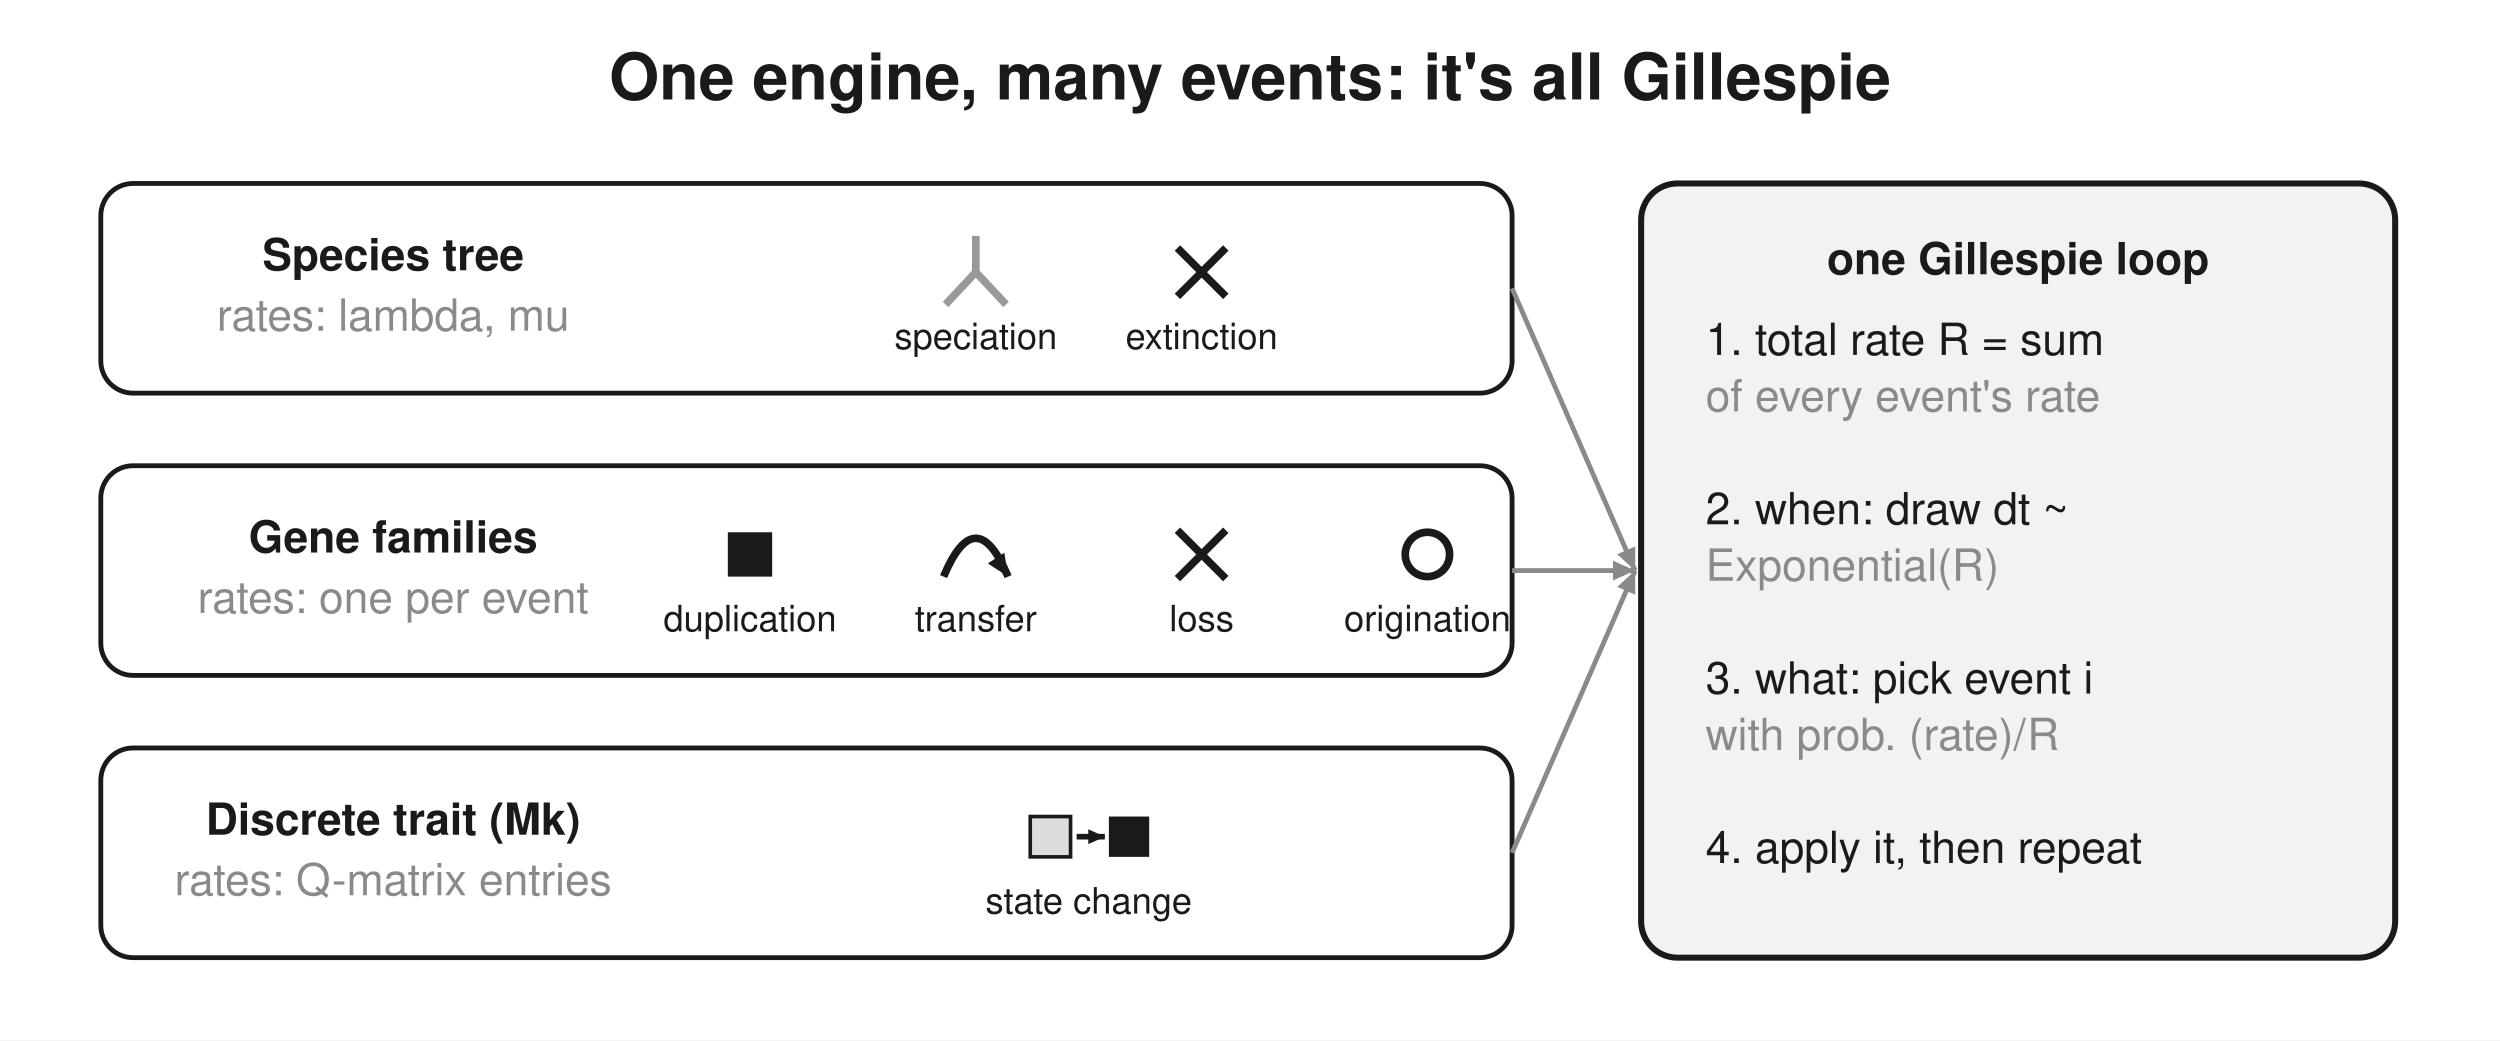
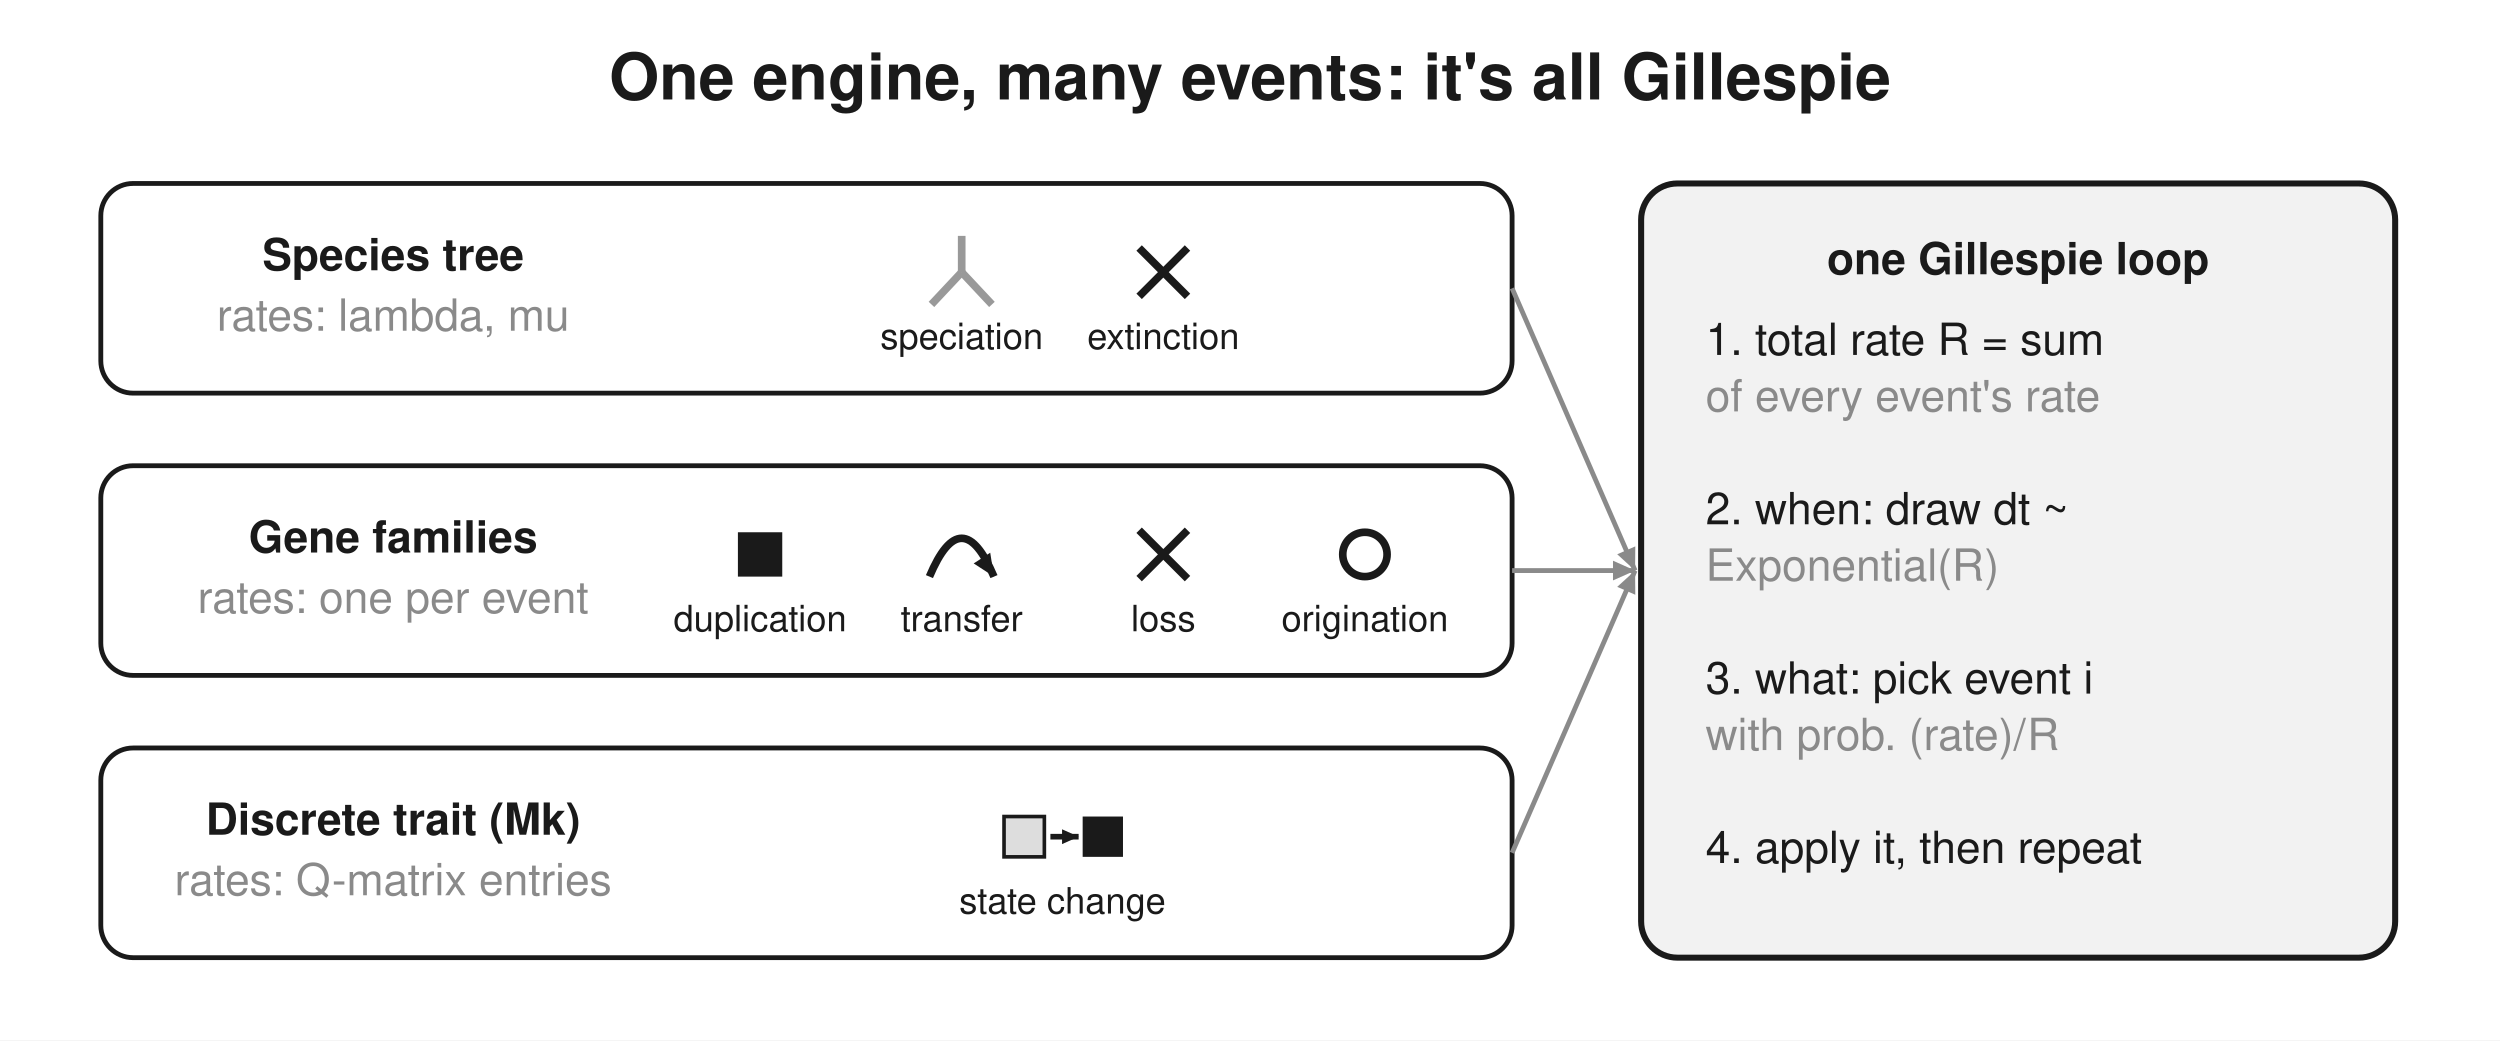
<svg xmlns="http://www.w3.org/2000/svg" width="1240" height="516" viewBox="0 0 1240 516">
  <defs>
</defs>
  <rect x="0" y="0" width="1240" height="516" fill="white" />
  <text x="620.0" y="42" font-size="32" font-family="Helvetica" text-anchor="middle" dominant-baseline="central" fill="#1a1a1a" font-weight="bold">One engine, many events: it's all Gillespie</text>
  <rect x="50" y="91.0" width="700" height="104" rx="16" ry="16" fill="white" stroke="#1a1a1a" stroke-width="2.4" />
  <text x="195" y="129" font-size="22" font-family="Helvetica" text-anchor="middle" dominant-baseline="central" fill="#1a1a1a" font-weight="bold">Species tree</text>
  <text x="195" y="159" font-size="22" font-family="Helvetica" text-anchor="middle" dominant-baseline="central" fill="#8a8a8a" font-weight="normal">rates: lambda, mu</text>
-   <path d="M484.0,117 L484.0,135" stroke="#999999" stroke-width="3.8" />
-   <path d="M484.0,135 L469.0,151" stroke="#999999" stroke-width="3.8" />
-   <path d="M484.0,135 L499.0,151" stroke="#999999" stroke-width="3.8" />
-   <text x="484.0" y="169" font-size="18" font-family="Helvetica" text-anchor="middle" dominant-baseline="central" fill="#1a1a1a" font-weight="normal">speciation</text>
-   <path d="M584.0,123 L608.0,147" stroke="#1a1a1a" stroke-width="3.8" />
-   <path d="M584.0,147 L608.0,123" stroke="#1a1a1a" stroke-width="3.8" />
-   <text x="596.0" y="169" font-size="18" font-family="Helvetica" text-anchor="middle" dominant-baseline="central" fill="#1a1a1a" font-weight="normal">extinction</text>
+   <path d="M477.0,117 L477.0,135" stroke="#999999" stroke-width="3.8" />
+   <path d="M477.0,135 L462.0,151" stroke="#999999" stroke-width="3.8" />
+   <path d="M477.0,135 L492.0,151" stroke="#999999" stroke-width="3.8" />
+   <text x="477.0" y="169" font-size="18" font-family="Helvetica" text-anchor="middle" dominant-baseline="central" fill="#1a1a1a" font-weight="normal">speciation</text>
+   <path d="M565.0,123 L589.0,147" stroke="#1a1a1a" stroke-width="3.8" />
+   <path d="M565.0,147 L589.0,123" stroke="#1a1a1a" stroke-width="3.8" />
+   <text x="577.0" y="169" font-size="18" font-family="Helvetica" text-anchor="middle" dominant-baseline="central" fill="#1a1a1a" font-weight="normal">extinction</text>
  <rect x="50" y="231.0" width="700" height="104" rx="16" ry="16" fill="white" stroke="#1a1a1a" stroke-width="2.4" />
  <text x="195" y="269" font-size="22" font-family="Helvetica" text-anchor="middle" dominant-baseline="central" fill="#1a1a1a" font-weight="bold">Gene families</text>
  <text x="195" y="299" font-size="22" font-family="Helvetica" text-anchor="middle" dominant-baseline="central" fill="#8a8a8a" font-weight="normal">rates: one per event</text>
-   <rect x="361.0" y="264.0" width="22" height="22" fill="#1a1a1a" />
-   <text x="372.0" y="309" font-size="18" font-family="Helvetica" text-anchor="middle" dominant-baseline="central" fill="#1a1a1a" font-weight="normal">duplication</text>
-   <path d="M468.0,286 Q484.0,248,500.0,286" fill="none" stroke="#1a1a1a" stroke-width="3.8" />
-   <path d="M500.0,286 L489.939,279.459 L498.156,274.143 Z" fill="#1a1a1a" />
-   <text x="484.0" y="309" font-size="18" font-family="Helvetica" text-anchor="middle" dominant-baseline="central" fill="#1a1a1a" font-weight="normal">transfer</text>
-   <path d="M584.0,263 L608.0,287" stroke="#1a1a1a" stroke-width="3.8" />
-   <path d="M584.0,287 L608.0,263" stroke="#1a1a1a" stroke-width="3.8" />
-   <text x="596.0" y="309" font-size="18" font-family="Helvetica" text-anchor="middle" dominant-baseline="central" fill="#1a1a1a" font-weight="normal">loss</text>
-   <circle cx="708.0" cy="275" r="11" fill="none" stroke="#1a1a1a" stroke-width="3.8" />
-   <text x="708.0" y="309" font-size="18" font-family="Helvetica" text-anchor="middle" dominant-baseline="central" fill="#1a1a1a" font-weight="normal">origination</text>
+   <rect x="366.0" y="264.0" width="22" height="22" fill="#1a1a1a" />
+   <text x="377.0" y="309" font-size="18" font-family="Helvetica" text-anchor="middle" dominant-baseline="central" fill="#1a1a1a" font-weight="normal">duplication</text>
+   <path d="M461.0,286 Q477.0,248,493.0,286" fill="none" stroke="#1a1a1a" stroke-width="3.8" />
+   <path d="M493.0,286 L482.939,279.459 L491.156,274.143 Z" fill="#1a1a1a" />
+   <text x="477.0" y="309" font-size="18" font-family="Helvetica" text-anchor="middle" dominant-baseline="central" fill="#1a1a1a" font-weight="normal">transfer</text>
+   <path d="M565.0,263 L589.0,287" stroke="#1a1a1a" stroke-width="3.8" />
+   <path d="M565.0,287 L589.0,263" stroke="#1a1a1a" stroke-width="3.8" />
+   <text x="577.0" y="309" font-size="18" font-family="Helvetica" text-anchor="middle" dominant-baseline="central" fill="#1a1a1a" font-weight="normal">loss</text>
+   <circle cx="677.0" cy="275" r="11" fill="none" stroke="#1a1a1a" stroke-width="3.8" />
+   <text x="677.0" y="309" font-size="18" font-family="Helvetica" text-anchor="middle" dominant-baseline="central" fill="#1a1a1a" font-weight="normal">origination</text>
  <rect x="50" y="371.0" width="700" height="104" rx="16" ry="16" fill="white" stroke="#1a1a1a" stroke-width="2.4" />
  <text x="195" y="409" font-size="22" font-family="Helvetica" text-anchor="middle" dominant-baseline="central" fill="#1a1a1a" font-weight="bold">Discrete trait (Mk)</text>
  <text x="195" y="439" font-size="22" font-family="Helvetica" text-anchor="middle" dominant-baseline="central" fill="#8a8a8a" font-weight="normal">rates: Q-matrix entries</text>
-   <rect x="511.0" y="405" width="20" height="20" fill="#dddddd" stroke="#1a1a1a" stroke-width="1.8" />
-   <rect x="550.0" y="405" width="20" height="20" fill="#1a1a1a" />
-   <path d="M534.0,415 L548.0,415" stroke="#1a1a1a" stroke-width="2.8" />
-   <path d="M548.0,415 L539.782,418.67 L539.782,411.33 Z" fill="#1a1a1a" />
-   <text x="540.0" y="449" font-size="18" font-family="Helvetica" text-anchor="middle" dominant-baseline="central" fill="#1a1a1a" font-weight="normal">state change</text>
+   <rect x="498.0" y="405" width="20" height="20" fill="#dddddd" stroke="#1a1a1a" stroke-width="1.8" />
+   <rect x="537.0" y="405" width="20" height="20" fill="#1a1a1a" />
+   <path d="M521.0,415 L535.0,415" stroke="#1a1a1a" stroke-width="2.8" />
+   <path d="M535.0,415 L526.782,418.67 L526.782,411.33 Z" fill="#1a1a1a" />
+   <text x="527.0" y="449" font-size="18" font-family="Helvetica" text-anchor="middle" dominant-baseline="central" fill="#1a1a1a" font-weight="normal">state change</text>
  <rect x="814" y="91.0" width="374" height="384.0" rx="18" ry="18" fill="#f2f2f2" stroke="#1a1a1a" stroke-width="3.0" />
  <text x="1001.0" y="131.0" font-size="22" font-family="Helvetica" text-anchor="middle" dominant-baseline="central" fill="#1a1a1a" font-weight="bold">one Gillespie loop</text>
  <text x="846" y="171.0" font-size="22" font-family="Helvetica" text-anchor="start" dominant-baseline="central" fill="#1a1a1a" font-weight="normal">1.  total rate R = sum</text>
  <text x="846" y="199.0" font-size="22" font-family="Helvetica" text-anchor="start" dominant-baseline="central" fill="#8a8a8a" font-weight="normal">     of every event's rate</text>
  <text x="846" y="227.0" font-size="22" font-family="Helvetica" text-anchor="start" dominant-baseline="central" fill="#8a8a8a" font-weight="normal" />
  <text x="846" y="255.0" font-size="22" font-family="Helvetica" text-anchor="start" dominant-baseline="central" fill="#1a1a1a" font-weight="normal">2.  when:  draw dt ~</text>
  <text x="846" y="283.0" font-size="22" font-family="Helvetica" text-anchor="start" dominant-baseline="central" fill="#8a8a8a" font-weight="normal">     Exponential(R)</text>
  <text x="846" y="311.0" font-size="22" font-family="Helvetica" text-anchor="start" dominant-baseline="central" fill="#8a8a8a" font-weight="normal" />
  <text x="846" y="339.0" font-size="22" font-family="Helvetica" text-anchor="start" dominant-baseline="central" fill="#1a1a1a" font-weight="normal">3.  what:  pick event i</text>
  <text x="846" y="367.0" font-size="22" font-family="Helvetica" text-anchor="start" dominant-baseline="central" fill="#8a8a8a" font-weight="normal">     with prob. (rate)/R</text>
  <text x="846" y="395.0" font-size="22" font-family="Helvetica" text-anchor="start" dominant-baseline="central" fill="#8a8a8a" font-weight="normal" />
  <text x="846" y="423.0" font-size="22" font-family="Helvetica" text-anchor="start" dominant-baseline="central" fill="#1a1a1a" font-weight="normal">4.  apply it, then repeat</text>
  <path d="M750,143 L811,283.0" stroke="#8a8a8a" stroke-width="2.4" />
  <path d="M811,283.0 L802.137,274.91 L811.109,271 Z" fill="#8a8a8a" />
  <path d="M750,283 L811,283.0" stroke="#8a8a8a" stroke-width="2.4" />
  <path d="M811,283.0 L800.043,287.893 L800.043,278.107 Z" fill="#8a8a8a" />
  <path d="M750,423 L811,283.0" stroke="#8a8a8a" stroke-width="2.4" />
  <path d="M811,283.0 L811.109,295 L802.137,291.09 Z" fill="#8a8a8a" />
</svg>
